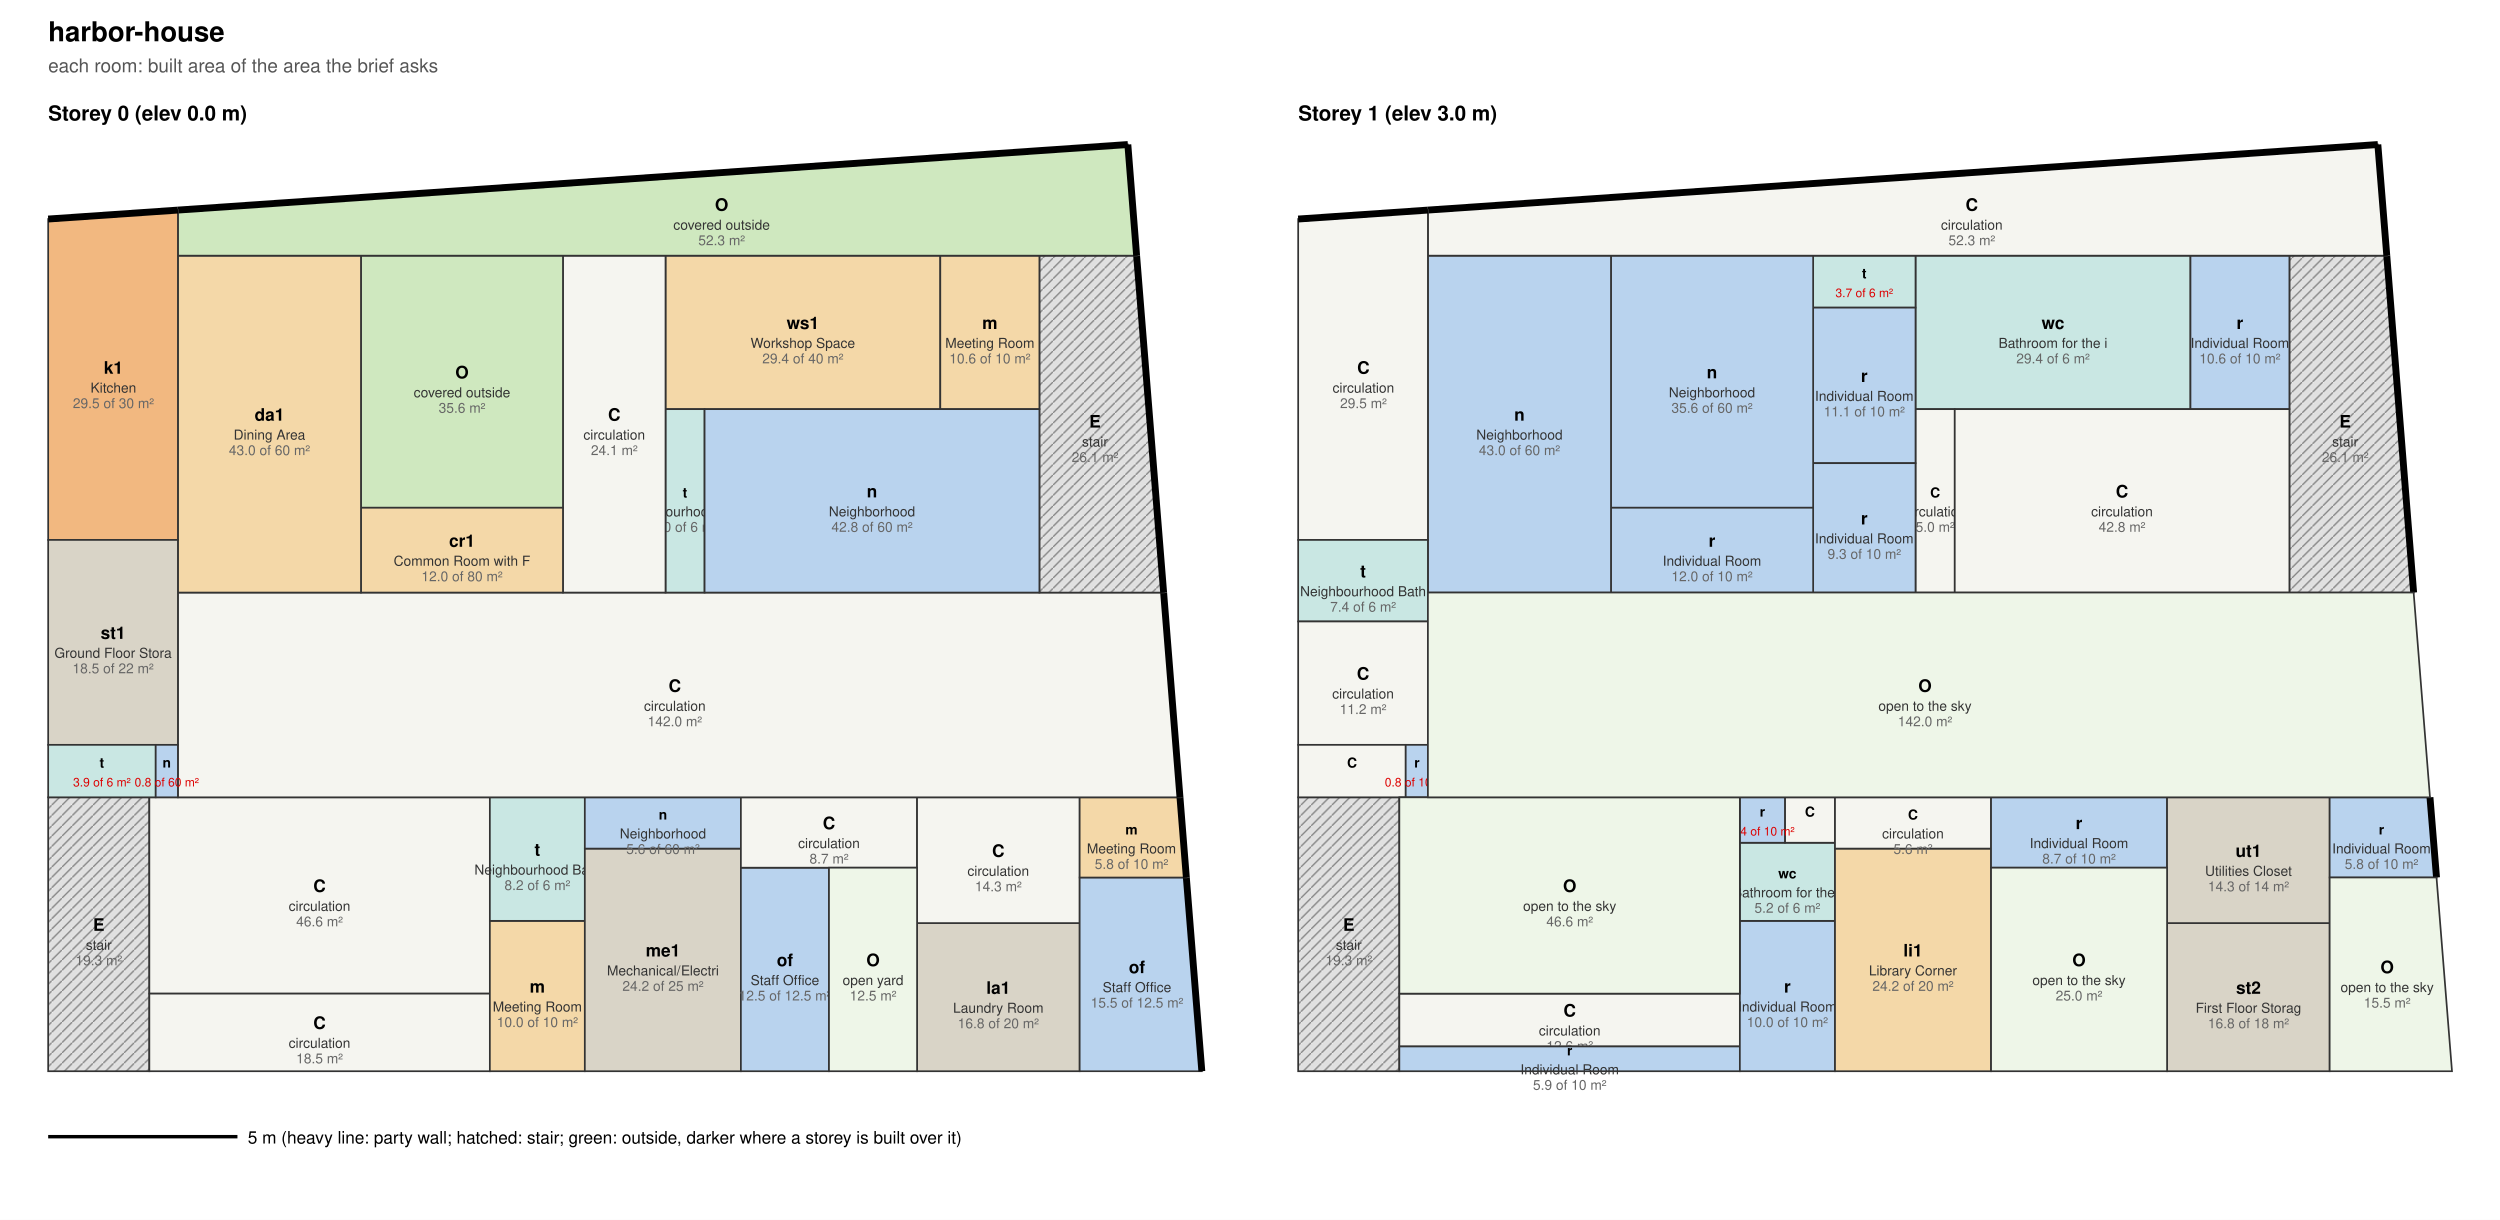
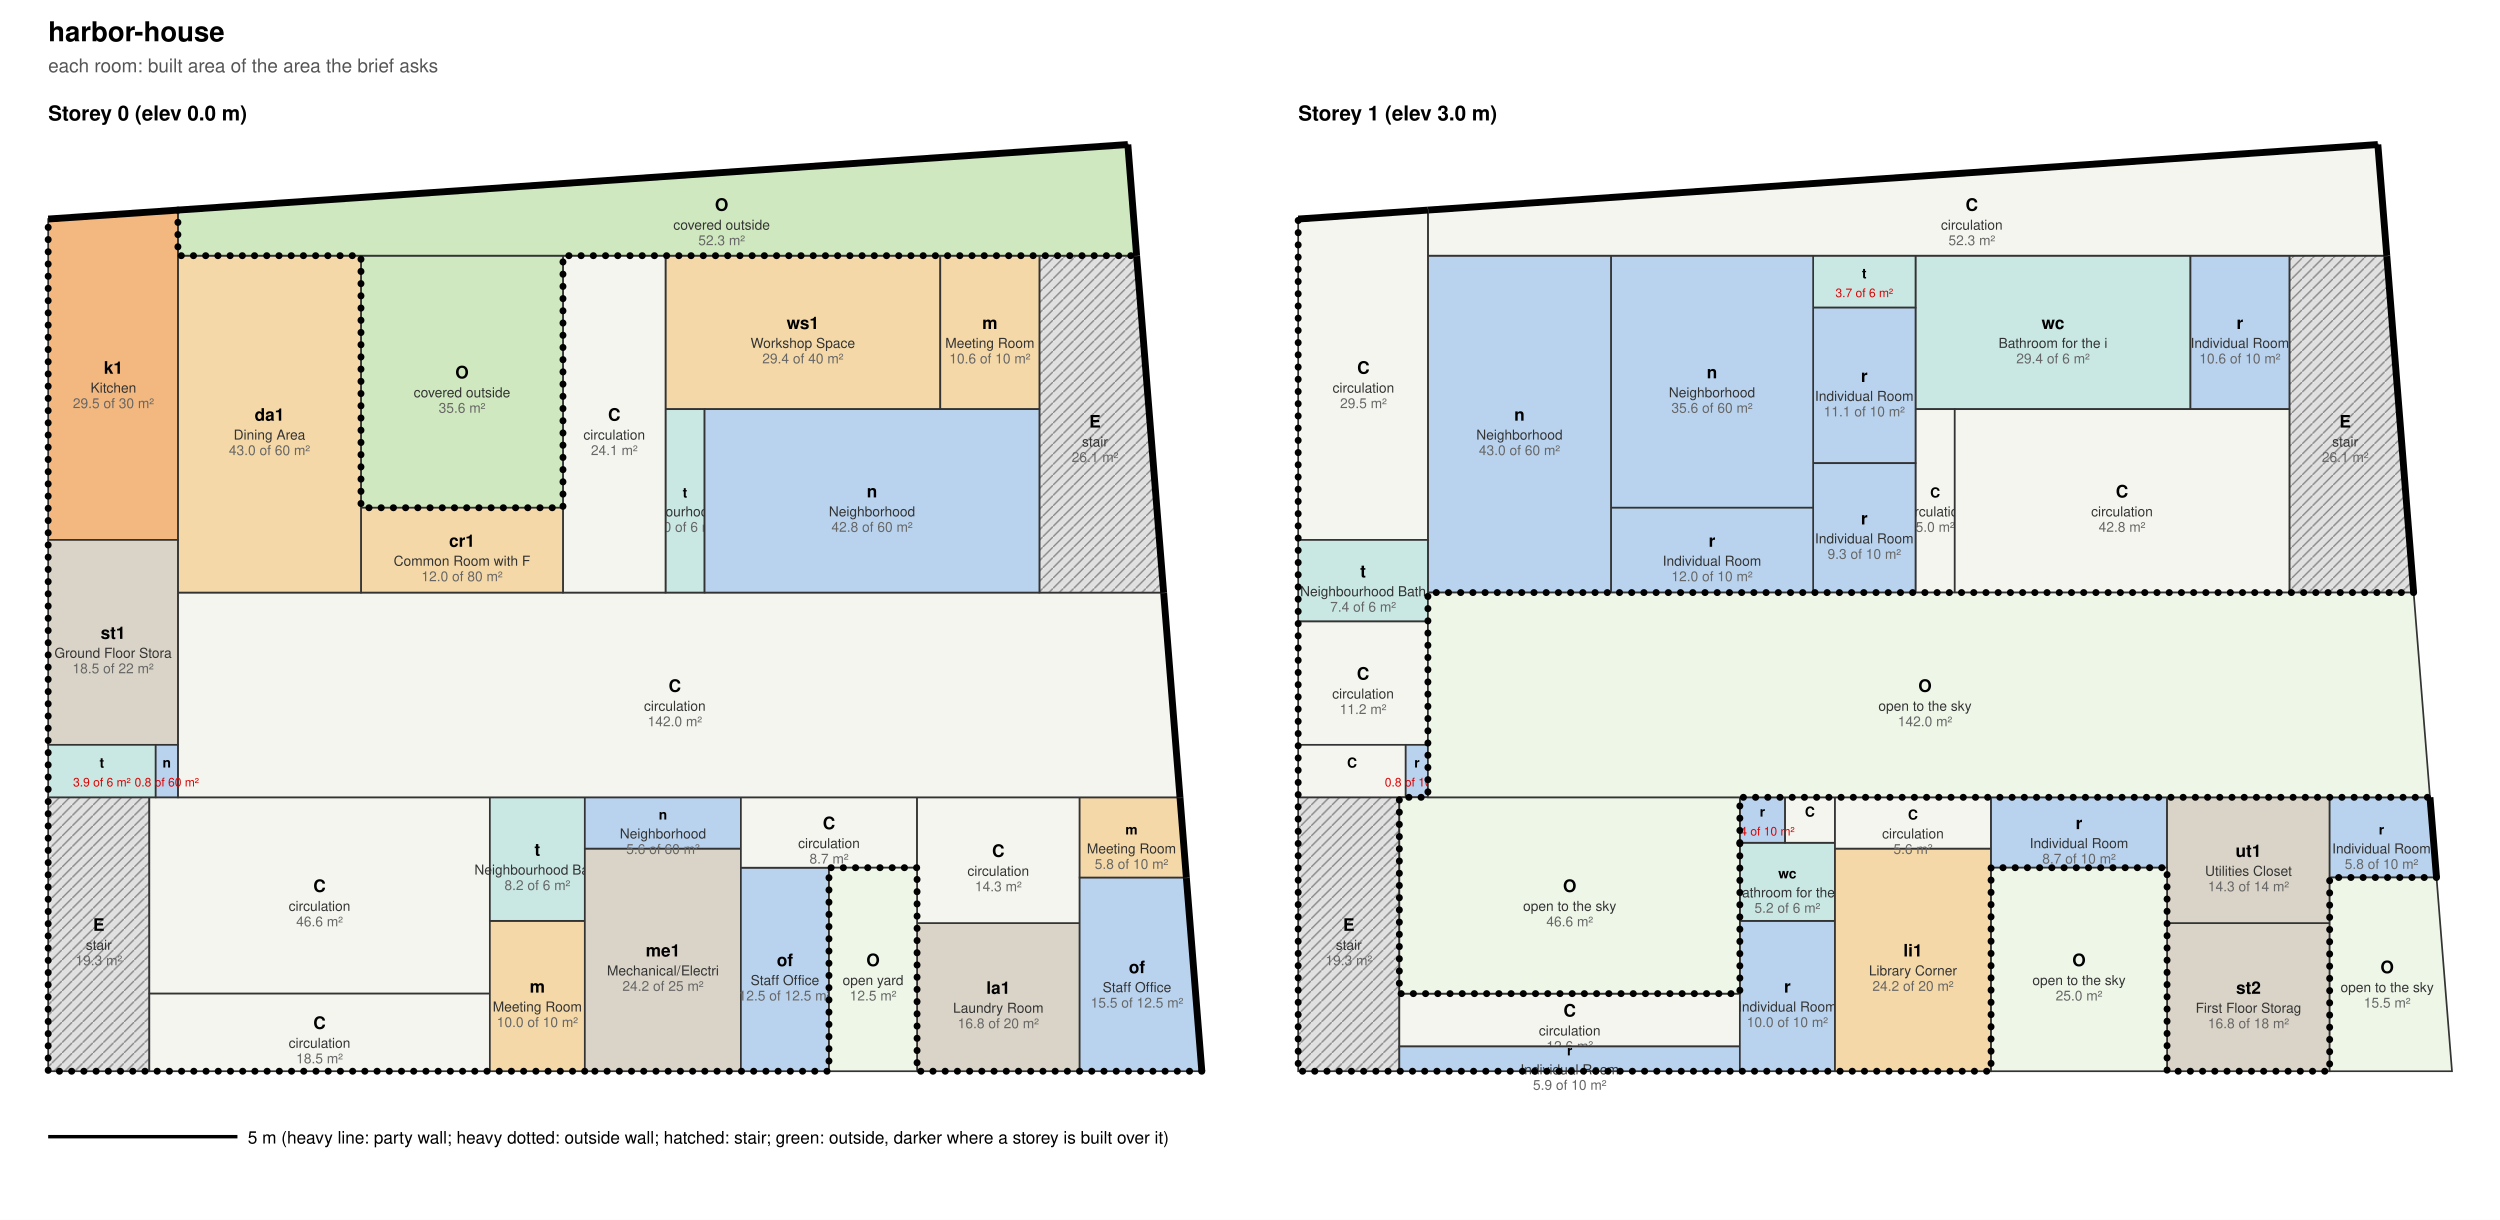
<svg xmlns="http://www.w3.org/2000/svg" width="1453" height="709" viewBox="0 0 1453 709" font-family="Helvetica, Arial, sans-serif">
  <defs>
    <pattern id="stair" width="6" height="6" patternUnits="userSpaceOnUse">
      <rect width="6" height="6" fill="#e0e0e0" />
      <path d="M0 6L6 0" stroke="#888" stroke-width="0.8" />
    </pattern>
  </defs>
  <rect width="100%" height="100%" fill="white" />
  <text x="28.0" y="24" font-size="16" font-weight="bold">harbor-house</text>
  <text x="28.0" y="42" font-size="11" fill="#555">each room: built area of the area the brief asks</text>
  <text x="28.0" y="70.0" font-size="12" font-weight="bold">Storey 0 (elev 0.0 m)</text>
  <polygon points="28.0,622.6 86.8,622.6 86.8,463.4 28.0,463.4" fill="url(#stair)" stroke="#333" stroke-width="1" />
  <text x="57.4" y="541.0" font-size="10" text-anchor="middle" font-weight="bold">E</text>
  <text x="57.4" y="552.0" font-size="8" text-anchor="middle" fill="#333">stair</text>
  <text x="57.4" y="561.0" font-size="8" text-anchor="middle" fill="#666">19.3 m²</text>
  <polygon points="86.8,463.4 86.8,577.5 284.7,577.5 284.7,463.4" fill="#f5f5f0" stroke="#333" stroke-width="1" />
  <text x="185.7" y="518.4" font-size="10" text-anchor="middle" font-weight="bold">C</text>
  <text x="185.7" y="529.4" font-size="8" text-anchor="middle" fill="#333">circulation</text>
  <text x="185.7" y="538.4" font-size="8" text-anchor="middle" fill="#666">46.6 m²</text>
  <polygon points="86.8,577.5 86.8,622.6 284.7,622.6 284.7,577.5" fill="#f5f5f0" stroke="#333" stroke-width="1" />
  <text x="185.7" y="598.0" font-size="10" text-anchor="middle" font-weight="bold">C</text>
  <text x="185.7" y="609.0" font-size="8" text-anchor="middle" fill="#333">circulation</text>
  <text x="185.7" y="618.0" font-size="8" text-anchor="middle" fill="#666">18.5 m²</text>
  <polygon points="284.7,535.2 284.7,622.6 339.9,622.6 339.9,535.2" fill="#f4d8a8" stroke="#333" stroke-width="1" />
  <text x="312.3" y="576.9" font-size="10" text-anchor="middle" font-weight="bold">m</text>
  <text x="312.3" y="587.9" font-size="8" text-anchor="middle" fill="#333">Meeting Room</text>
  <text x="312.3" y="596.9" font-size="8" text-anchor="middle" fill="#666">10.0 of 10 m²</text>
  <polygon points="339.9,535.2 339.9,463.4 284.7,463.4 284.7,535.2" fill="#c9e7e3" stroke="#333" stroke-width="1" />
  <text x="312.3" y="497.3" font-size="10" text-anchor="middle" font-weight="bold">t</text>
  <text x="312.3" y="508.3" font-size="8" text-anchor="middle" fill="#333">Neighbourhood Bath</text>
  <text x="312.3" y="517.3" font-size="8" text-anchor="middle" fill="#666">8.2 of 6 m²</text>
  <polygon points="339.9,622.6 430.6,622.6 430.6,493.2 339.9,493.2" fill="#d9d4c7" stroke="#333" stroke-width="1" />
  <text x="385.3" y="555.9" font-size="10" text-anchor="middle" font-weight="bold">me1</text>
  <text x="385.3" y="566.9" font-size="8" text-anchor="middle" fill="#333">Mechanical/Electri</text>
  <text x="385.3" y="575.9" font-size="8" text-anchor="middle" fill="#666">24.2 of 25 m²</text>
  <polygon points="339.9,493.2 430.6,493.2 430.6,463.4 339.9,463.4" fill="#b9d3ee" stroke="#333" stroke-width="1" />
  <text x="385.3" y="476.3" font-size="8" text-anchor="middle" font-weight="bold">n</text>
  <text x="385.3" y="487.3" font-size="8" text-anchor="middle" fill="#333">Neighborhood</text>
  <text x="385.3" y="496.3" font-size="8" text-anchor="middle" fill="#666">5.6 of 60 m²</text>
  <polygon points="430.6,622.6 481.8,622.6 481.8,504.3 430.6,504.3" fill="#b9d3ee" stroke="#333" stroke-width="1" />
  <text x="456.2" y="561.5" font-size="10" text-anchor="middle" font-weight="bold">of</text>
  <text x="456.2" y="572.5" font-size="8" text-anchor="middle" fill="#333">Staff Office</text>
  <text x="456.2" y="581.5" font-size="8" text-anchor="middle" fill="#666">12.5 of 12.5 m²</text>
  <polygon points="533.0,504.3 533.0,463.4 430.6,463.4 430.6,504.3" fill="#f5f5f0" stroke="#333" stroke-width="1" />
  <text x="481.8" y="481.9" font-size="10" text-anchor="middle" font-weight="bold">C</text>
  <text x="481.8" y="492.9" font-size="8" text-anchor="middle" fill="#333">circulation</text>
  <text x="481.8" y="501.9" font-size="8" text-anchor="middle" fill="#666">8.7 m²</text>
  <polygon points="627.5,622.6 627.5,536.5 533.0,536.5 533.0,622.6" fill="#d9d4c7" stroke="#333" stroke-width="1" />
  <text x="580.2" y="577.6" font-size="10" text-anchor="middle" font-weight="bold">la1</text>
  <text x="580.2" y="588.6" font-size="8" text-anchor="middle" fill="#333">Laundry Room</text>
  <text x="580.2" y="597.6" font-size="8" text-anchor="middle" fill="#666">16.8 of 20 m²</text>
  <polygon points="627.5,536.5 627.5,463.4 533.0,463.4 533.0,536.5" fill="#f5f5f0" stroke="#333" stroke-width="1" />
  <text x="580.2" y="498.0" font-size="10" text-anchor="middle" font-weight="bold">C</text>
  <text x="580.2" y="509.0" font-size="8" text-anchor="middle" fill="#333">circulation</text>
  <text x="580.2" y="518.0" font-size="8" text-anchor="middle" fill="#666">14.3 m²</text>
  <polygon points="698.5,622.6 689.5,510.0 627.5,510.0 627.5,622.6" fill="#b9d3ee" stroke="#333" stroke-width="1" />
  <line x1="698.5" y1="622.6" x2="689.5" y2="510.0" stroke="#000" stroke-width="4" />
  <text x="660.8" y="565.6" font-size="10" text-anchor="middle" font-weight="bold">of</text>
  <text x="660.8" y="576.6" font-size="8" text-anchor="middle" fill="#333">Staff Office</text>
  <text x="660.8" y="585.6" font-size="8" text-anchor="middle" fill="#666">15.5 of 12.5 m²</text>
  <polygon points="627.5,510.0 689.5,510.0 685.8,463.4 627.5,463.4" fill="#f4d8a8" stroke="#333" stroke-width="1" />
  <line x1="689.5" y1="510.0" x2="685.8" y2="463.4" stroke="#000" stroke-width="4" />
  <text x="657.6" y="485.0" font-size="8" text-anchor="middle" font-weight="bold">m</text>
  <text x="657.6" y="496.0" font-size="8" text-anchor="middle" fill="#333">Meeting Room</text>
  <text x="657.6" y="505.0" font-size="8" text-anchor="middle" fill="#666">5.8 of 10 m²</text>
  <polygon points="685.8,463.4 676.3,344.4 103.4,344.4 103.4,463.4" fill="#f5f5f0" stroke="#333" stroke-width="1" />
  <line x1="685.8" y1="463.4" x2="676.3" y2="344.4" stroke="#000" stroke-width="4" />
  <text x="392.2" y="402.1" font-size="10" text-anchor="middle" font-weight="bold">C</text>
  <text x="392.2" y="413.1" font-size="8" text-anchor="middle" fill="#333">circulation</text>
  <text x="392.2" y="422.1" font-size="8" text-anchor="middle" fill="#666">142.0 m²</text>
  <polygon points="660.6,148.6 604.1,148.6 604.1,344.4 676.3,344.4" fill="url(#stair)" stroke="#333" stroke-width="1" />
  <line x1="676.3" y1="344.4" x2="660.6" y2="148.6" stroke="#000" stroke-width="4" />
  <text x="636.4" y="248.5" font-size="10" text-anchor="middle" font-weight="bold">E</text>
  <text x="636.4" y="259.5" font-size="8" text-anchor="middle" fill="#333">stair</text>
  <text x="636.4" y="268.5" font-size="8" text-anchor="middle" fill="#666">26.1 m²</text>
  <polygon points="386.8,237.8 546.5,237.8 546.5,148.6 386.8,148.6" fill="#f4d8a8" stroke="#333" stroke-width="1" />
  <text x="466.6" y="191.2" font-size="10" text-anchor="middle" font-weight="bold">ws1</text>
  <text x="466.6" y="202.2" font-size="8" text-anchor="middle" fill="#333">Workshop Space</text>
  <text x="466.6" y="211.2" font-size="8" text-anchor="middle" fill="#666">29.4 of 40 m²</text>
  <polygon points="546.5,237.8 604.1,237.8 604.1,148.6 546.5,148.6" fill="#f4d8a8" stroke="#333" stroke-width="1" />
  <text x="575.3" y="191.2" font-size="10" text-anchor="middle" font-weight="bold">m</text>
  <text x="575.3" y="202.2" font-size="8" text-anchor="middle" fill="#333">Meeting Room</text>
  <text x="575.3" y="211.2" font-size="8" text-anchor="middle" fill="#666">10.6 of 10 m²</text>
  <polygon points="386.8,344.4 409.5,344.4 409.5,237.8 386.8,237.8" fill="#c9e7e3" stroke="#333" stroke-width="1" />
  <text x="398.1" y="289.1" font-size="8" text-anchor="middle" font-weight="bold">t</text>
  <text x="398.1" y="300.1" font-size="8" text-anchor="middle" fill="#333">Neighbourhood Bath</text>
  <text x="398.1" y="309.1" font-size="8" text-anchor="middle" fill="#666">5.0 of 6 m²</text>
  <polygon points="409.5,344.4 604.1,344.4 604.1,237.8 409.5,237.8" fill="#b9d3ee" stroke="#333" stroke-width="1" />
  <text x="506.8" y="289.1" font-size="10" text-anchor="middle" font-weight="bold">n</text>
  <text x="506.8" y="300.1" font-size="8" text-anchor="middle" fill="#333">Neighborhood</text>
  <text x="506.8" y="309.1" font-size="8" text-anchor="middle" fill="#666">42.8 of 60 m²</text>
  <polygon points="327.2,148.6 327.2,344.4 386.8,344.4 386.8,148.6" fill="#f5f5f0" stroke="#333" stroke-width="1" />
  <text x="357.0" y="244.5" font-size="10" text-anchor="middle" font-weight="bold">C</text>
  <text x="357.0" y="255.5" font-size="8" text-anchor="middle" fill="#333">circulation</text>
  <text x="357.0" y="264.5" font-size="8" text-anchor="middle" fill="#666">24.1 m²</text>
  <polygon points="209.8,148.6 209.8,295.1 327.2,295.1 327.2,148.6" fill="#cfe8bf" stroke="#333" stroke-width="1" />
  <text x="268.5" y="219.9" font-size="10" text-anchor="middle" font-weight="bold">O</text>
  <text x="268.5" y="230.9" font-size="8" text-anchor="middle" fill="#333">covered outside</text>
  <text x="268.5" y="239.9" font-size="8" text-anchor="middle" fill="#666">35.6 m²</text>
  <polygon points="209.8,295.1 209.8,344.4 327.2,344.4 327.2,295.1" fill="#f4d8a8" stroke="#333" stroke-width="1" />
  <text x="268.5" y="317.8" font-size="10" text-anchor="middle" font-weight="bold">cr1</text>
  <text x="268.5" y="328.8" font-size="8" text-anchor="middle" fill="#333">Common Room with F</text>
  <text x="268.5" y="337.8" font-size="8" text-anchor="middle" fill="#666">12.0 of 80 m²</text>
  <polygon points="209.8,148.6 103.4,148.6 103.4,344.4 209.8,344.4" fill="#f4d8a8" stroke="#333" stroke-width="1" />
  <text x="156.6" y="244.5" font-size="10" text-anchor="middle" font-weight="bold">da1</text>
  <text x="156.6" y="255.5" font-size="8" text-anchor="middle" fill="#333">Dining Area</text>
  <text x="156.6" y="264.5" font-size="8" text-anchor="middle" fill="#666">43.0 of 60 m²</text>
  <polygon points="660.6,148.6 655.5,84.0 103.4,122.1 103.4,148.6" fill="#cfe8bf" stroke="#333" stroke-width="1" />
  <line x1="660.6" y1="148.6" x2="655.5" y2="84.0" stroke="#000" stroke-width="4" />
  <line x1="655.5" y1="84.0" x2="103.4" y2="122.1" stroke="#000" stroke-width="4" />
  <text x="419.4" y="122.5" font-size="10" text-anchor="middle" font-weight="bold">O</text>
  <text x="419.4" y="133.5" font-size="8" text-anchor="middle" fill="#333">covered outside</text>
  <text x="419.4" y="142.5" font-size="8" text-anchor="middle" fill="#666">52.3 m²</text>
  <polygon points="28.0,127.3 28.0,313.8 103.4,313.8 103.4,122.1" fill="#f2b880" stroke="#333" stroke-width="1" />
  <line x1="103.4" y1="122.1" x2="28.0" y2="127.3" stroke="#000" stroke-width="4" />
  <text x="65.9" y="217.2" font-size="10" text-anchor="middle" font-weight="bold">k1</text>
  <text x="65.9" y="228.2" font-size="8" text-anchor="middle" fill="#333">Kitchen</text>
  <text x="65.9" y="237.2" font-size="8" text-anchor="middle" fill="#666">29.5 of 30 m²</text>
  <polygon points="28.0,313.8 28.0,432.9 103.4,432.9 103.4,313.8" fill="#d9d4c7" stroke="#333" stroke-width="1" />
  <text x="65.7" y="371.3" font-size="10" text-anchor="middle" font-weight="bold">st1</text>
  <text x="65.7" y="382.3" font-size="8" text-anchor="middle" fill="#333">Ground Floor Stora</text>
  <text x="65.7" y="391.3" font-size="8" text-anchor="middle" fill="#666">18.5 of 22 m²</text>
  <polygon points="28.0,432.9 28.0,463.4 90.5,463.4 90.5,432.9" fill="#c9e7e3" stroke="#333" stroke-width="1" />
  <text x="59.2" y="446.1" font-size="8" text-anchor="middle" font-weight="bold">t</text>
  <text x="59.2" y="457.1" font-size="7" text-anchor="middle" fill="#d00">3.9 of 6 m²</text>
  <polygon points="90.5,463.4 103.4,463.4 103.4,432.9 90.5,432.9" fill="#b9d3ee" stroke="#333" stroke-width="1" />
  <text x="96.9" y="446.1" font-size="8" text-anchor="middle" font-weight="bold">n</text>
  <text x="96.9" y="457.1" font-size="7" text-anchor="middle" fill="#d00">0.8 of 60 m²</text>
  <polygon points="481.8,622.6 533.0,622.6 533.0,504.3 481.8,504.3" fill="#eef6e8" stroke="#333" stroke-width="1" />
  <text x="507.4" y="561.5" font-size="10" text-anchor="middle" font-weight="bold">O</text>
  <text x="507.4" y="572.5" font-size="8" text-anchor="middle" fill="#333">open yard</text>
  <text x="507.4" y="581.5" font-size="8" text-anchor="middle" fill="#666">12.5 m²</text>
+   <polyline points="339.9,622.6 284.7,622.6 86.8,622.6 28.0,622.6 28.0,463.4 28.0,432.9 28.0,313.8 28.0,127.3" fill="none" stroke="#000" stroke-width="4" stroke-dasharray="0.1 7" stroke-linecap="round" />
+   <polyline points="103.4,122.1 103.4,148.6 209.8,148.6 209.8,295.1 327.2,295.1 327.2,148.6 386.8,148.6 546.5,148.6 604.1,148.6 660.6,148.6" fill="none" stroke="#000" stroke-width="4" stroke-dasharray="0.1 7" stroke-linecap="round" />
+   <polyline points="698.5,622.6 627.5,622.6 533.0,622.6 533.0,536.5 533.0,504.3 481.8,504.3 481.8,622.6 430.6,622.6 339.9,622.6" fill="none" stroke="#000" stroke-width="4" stroke-dasharray="0.1 7" stroke-linecap="round" />
  <text x="754.542" y="70.0" font-size="12" font-weight="bold">Storey 1 (elev 3.0 m)</text>
  <polygon points="754.5,622.6 813.3,622.6 813.3,463.4 754.5,463.4" fill="url(#stair)" stroke="#333" stroke-width="1" />
  <text x="783.9" y="541.0" font-size="10" text-anchor="middle" font-weight="bold">E</text>
  <text x="783.9" y="552.0" font-size="8" text-anchor="middle" fill="#333">stair</text>
  <text x="783.9" y="561.0" font-size="8" text-anchor="middle" fill="#666">19.3 m²</text>
  <polygon points="813.3,577.5 813.3,608.2 1011.2,608.2 1011.2,577.5" fill="#f5f5f0" stroke="#333" stroke-width="1" />
  <text x="912.3" y="590.8" font-size="10" text-anchor="middle" font-weight="bold">C</text>
  <text x="912.3" y="601.8" font-size="8" text-anchor="middle" fill="#333">circulation</text>
  <text x="912.3" y="610.8" font-size="8" text-anchor="middle" fill="#666">12.6 m²</text>
  <polygon points="813.3,608.2 813.3,622.6 1011.2,622.6 1011.2,608.2" fill="#b9d3ee" stroke="#333" stroke-width="1" />
  <text x="912.3" y="613.4" font-size="8" text-anchor="middle" font-weight="bold">r</text>
  <text x="912.3" y="624.4" font-size="8" text-anchor="middle" fill="#333">Individual Room</text>
  <text x="912.3" y="633.4" font-size="8" text-anchor="middle" fill="#666">5.9 of 10 m²</text>
  <polygon points="1011.2,535.2 1011.2,622.6 1066.5,622.6 1066.5,535.2" fill="#b9d3ee" stroke="#333" stroke-width="1" />
  <text x="1038.8" y="576.9" font-size="10" text-anchor="middle" font-weight="bold">r</text>
  <text x="1038.8" y="587.9" font-size="8" text-anchor="middle" fill="#333">Individual Room</text>
  <text x="1038.8" y="596.9" font-size="8" text-anchor="middle" fill="#666">10.0 of 10 m²</text>
  <polygon points="1066.5,535.2 1066.5,489.8 1011.2,489.8 1011.2,535.2" fill="#c9e7e3" stroke="#333" stroke-width="1" />
  <text x="1038.8" y="510.5" font-size="8" text-anchor="middle" font-weight="bold">wc</text>
  <text x="1038.8" y="521.5" font-size="8" text-anchor="middle" fill="#333">Bathroom for the i</text>
  <text x="1038.8" y="530.5" font-size="8" text-anchor="middle" fill="#666">5.2 of 6 m²</text>
  <polygon points="1066.5,463.4 1037.4,463.4 1037.4,489.8 1066.5,489.8" fill="#f5f5f0" stroke="#333" stroke-width="1" />
  <text x="1051.9" y="474.6" font-size="8" text-anchor="middle" font-weight="bold">C</text>
  <polygon points="1037.4,463.4 1011.2,463.4 1011.2,489.8 1037.4,489.8" fill="#b9d3ee" stroke="#333" stroke-width="1" />
  <text x="1024.3" y="474.6" font-size="8" text-anchor="middle" font-weight="bold">r</text>
  <text x="1024.3" y="485.6" font-size="7" text-anchor="middle" fill="#d00">1.4 of 10 m²</text>
  <polygon points="1066.5,622.6 1157.2,622.6 1157.2,493.2 1066.5,493.2" fill="#f4d8a8" stroke="#333" stroke-width="1" />
  <text x="1111.8" y="555.9" font-size="10" text-anchor="middle" font-weight="bold">li1</text>
  <text x="1111.8" y="566.9" font-size="8" text-anchor="middle" fill="#333">Library Corner</text>
  <text x="1111.8" y="575.9" font-size="8" text-anchor="middle" fill="#666">24.2 of 20 m²</text>
  <polygon points="1066.5,493.2 1157.2,493.2 1157.2,463.4 1066.5,463.4" fill="#f5f5f0" stroke="#333" stroke-width="1" />
  <text x="1111.8" y="476.3" font-size="8" text-anchor="middle" font-weight="bold">C</text>
  <text x="1111.8" y="487.3" font-size="8" text-anchor="middle" fill="#333">circulation</text>
  <text x="1111.8" y="496.3" font-size="8" text-anchor="middle" fill="#666">5.6 m²</text>
  <polygon points="1259.5,504.3 1259.5,463.4 1157.2,463.4 1157.2,504.3" fill="#b9d3ee" stroke="#333" stroke-width="1" />
  <text x="1208.3" y="481.9" font-size="10" text-anchor="middle" font-weight="bold">r</text>
  <text x="1208.3" y="492.9" font-size="8" text-anchor="middle" fill="#333">Individual Room</text>
  <text x="1208.3" y="501.9" font-size="8" text-anchor="middle" fill="#666">8.7 of 10 m²</text>
  <polygon points="1354.0,622.6 1354.0,536.5 1259.5,536.5 1259.5,622.6" fill="#d9d4c7" stroke="#333" stroke-width="1" />
  <text x="1306.8" y="577.6" font-size="10" text-anchor="middle" font-weight="bold">st2</text>
  <text x="1306.8" y="588.6" font-size="8" text-anchor="middle" fill="#333">First Floor Storag</text>
  <text x="1306.8" y="597.6" font-size="8" text-anchor="middle" fill="#666">16.8 of 18 m²</text>
  <polygon points="1354.0,536.5 1354.0,463.4 1259.5,463.4 1259.5,536.5" fill="#d9d4c7" stroke="#333" stroke-width="1" />
  <text x="1306.8" y="498.0" font-size="10" text-anchor="middle" font-weight="bold">ut1</text>
  <text x="1306.8" y="509.0" font-size="8" text-anchor="middle" fill="#333">Utilities Closet</text>
  <text x="1306.8" y="518.0" font-size="8" text-anchor="middle" fill="#666">14.3 of 14 m²</text>
  <polygon points="1354.0,510.0 1416.1,510.0 1412.3,463.4 1354.0,463.4" fill="#b9d3ee" stroke="#333" stroke-width="1" />
  <line x1="1416.1" y1="510.0" x2="1412.3" y2="463.4" stroke="#000" stroke-width="4" />
  <text x="1384.1" y="485.0" font-size="8" text-anchor="middle" font-weight="bold">r</text>
  <text x="1384.1" y="496.0" font-size="8" text-anchor="middle" fill="#333">Individual Room</text>
  <text x="1384.1" y="505.0" font-size="8" text-anchor="middle" fill="#666">5.8 of 10 m²</text>
  <polygon points="1387.2,148.6 1330.6,148.6 1330.6,344.4 1402.8,344.4" fill="url(#stair)" stroke="#333" stroke-width="1" />
  <line x1="1402.8" y1="344.4" x2="1387.2" y2="148.6" stroke="#000" stroke-width="4" />
  <text x="1363.0" y="248.5" font-size="10" text-anchor="middle" font-weight="bold">E</text>
  <text x="1363.0" y="259.5" font-size="8" text-anchor="middle" fill="#333">stair</text>
  <text x="1363.0" y="268.5" font-size="8" text-anchor="middle" fill="#666">26.1 m²</text>
  <polygon points="1113.3,237.8 1273.1,237.8 1273.1,148.6 1113.3,148.6" fill="#c9e7e3" stroke="#333" stroke-width="1" />
  <text x="1193.2" y="191.2" font-size="10" text-anchor="middle" font-weight="bold">wc</text>
  <text x="1193.2" y="202.2" font-size="8" text-anchor="middle" fill="#333">Bathroom for the i</text>
  <text x="1193.2" y="211.2" font-size="8" text-anchor="middle" fill="#666">29.4 of 6 m²</text>
  <polygon points="1273.1,237.8 1330.6,237.8 1330.6,148.6 1273.1,148.6" fill="#b9d3ee" stroke="#333" stroke-width="1" />
  <text x="1301.8" y="191.2" font-size="10" text-anchor="middle" font-weight="bold">r</text>
  <text x="1301.8" y="202.2" font-size="8" text-anchor="middle" fill="#333">Individual Room</text>
  <text x="1301.8" y="211.2" font-size="8" text-anchor="middle" fill="#666">10.6 of 10 m²</text>
  <polygon points="1113.3,344.4 1136.1,344.4 1136.1,237.8 1113.3,237.8" fill="#f5f5f0" stroke="#333" stroke-width="1" />
  <text x="1124.7" y="289.1" font-size="8" text-anchor="middle" font-weight="bold">C</text>
  <text x="1124.7" y="300.1" font-size="8" text-anchor="middle" fill="#333">circulation</text>
  <text x="1124.7" y="309.1" font-size="8" text-anchor="middle" fill="#666">5.0 m²</text>
  <polygon points="1136.1,344.4 1330.6,344.4 1330.6,237.8 1136.1,237.8" fill="#f5f5f0" stroke="#333" stroke-width="1" />
  <text x="1233.3" y="289.1" font-size="10" text-anchor="middle" font-weight="bold">C</text>
  <text x="1233.3" y="300.1" font-size="8" text-anchor="middle" fill="#333">circulation</text>
  <text x="1233.3" y="309.1" font-size="8" text-anchor="middle" fill="#666">42.8 m²</text>
  <polygon points="1053.8,148.6 1053.8,178.8 1113.3,178.8 1113.3,148.6" fill="#c9e7e3" stroke="#333" stroke-width="1" />
  <text x="1083.5" y="161.7" font-size="8" text-anchor="middle" font-weight="bold">t</text>
  <text x="1083.5" y="172.7" font-size="7" text-anchor="middle" fill="#d00">3.7 of 6 m²</text>
  <polygon points="1053.8,178.8 1053.8,269.2 1113.3,269.2 1113.3,178.8" fill="#b9d3ee" stroke="#333" stroke-width="1" />
  <text x="1083.5" y="222.0" font-size="10" text-anchor="middle" font-weight="bold">r</text>
  <text x="1083.5" y="233.0" font-size="8" text-anchor="middle" fill="#333">Individual Room</text>
  <text x="1083.5" y="242.0" font-size="8" text-anchor="middle" fill="#666">11.1 of 10 m²</text>
  <polygon points="1053.8,269.2 1053.8,344.4 1113.3,344.4 1113.3,269.2" fill="#b9d3ee" stroke="#333" stroke-width="1" />
  <text x="1083.5" y="304.8" font-size="10" text-anchor="middle" font-weight="bold">r</text>
  <text x="1083.5" y="315.8" font-size="8" text-anchor="middle" fill="#333">Individual Room</text>
  <text x="1083.5" y="324.8" font-size="8" text-anchor="middle" fill="#666">9.3 of 10 m²</text>
  <polygon points="936.3,148.6 936.3,295.1 1053.8,295.1 1053.8,148.6" fill="#b9d3ee" stroke="#333" stroke-width="1" />
  <text x="995.0" y="219.9" font-size="10" text-anchor="middle" font-weight="bold">n</text>
  <text x="995.0" y="230.9" font-size="8" text-anchor="middle" fill="#333">Neighborhood</text>
  <text x="995.0" y="239.9" font-size="8" text-anchor="middle" fill="#666">35.6 of 60 m²</text>
  <polygon points="936.3,295.1 936.3,344.4 1053.8,344.4 1053.8,295.1" fill="#b9d3ee" stroke="#333" stroke-width="1" />
  <text x="995.0" y="317.8" font-size="10" text-anchor="middle" font-weight="bold">r</text>
  <text x="995.0" y="328.8" font-size="8" text-anchor="middle" fill="#333">Individual Room</text>
  <text x="995.0" y="337.8" font-size="8" text-anchor="middle" fill="#666">12.0 of 10 m²</text>
  <polygon points="936.3,148.6 829.9,148.6 829.9,344.4 936.3,344.4" fill="#b9d3ee" stroke="#333" stroke-width="1" />
  <text x="883.1" y="244.5" font-size="10" text-anchor="middle" font-weight="bold">n</text>
  <text x="883.1" y="255.5" font-size="8" text-anchor="middle" fill="#333">Neighborhood</text>
  <text x="883.1" y="264.5" font-size="8" text-anchor="middle" fill="#666">43.0 of 60 m²</text>
  <polygon points="1387.2,148.6 1382.0,84.0 829.9,122.1 829.9,148.6" fill="#f5f5f0" stroke="#333" stroke-width="1" />
  <line x1="1387.2" y1="148.6" x2="1382.0" y2="84.0" stroke="#000" stroke-width="4" />
  <line x1="1382.0" y1="84.0" x2="829.9" y2="122.1" stroke="#000" stroke-width="4" />
  <text x="1146.0" y="122.5" font-size="10" text-anchor="middle" font-weight="bold">C</text>
  <text x="1146.0" y="133.5" font-size="8" text-anchor="middle" fill="#333">circulation</text>
  <text x="1146.0" y="142.5" font-size="8" text-anchor="middle" fill="#666">52.3 m²</text>
  <polygon points="754.5,127.3 754.5,313.8 829.9,313.8 829.9,122.1" fill="#f5f5f0" stroke="#333" stroke-width="1" />
  <line x1="829.9" y1="122.1" x2="754.5" y2="127.3" stroke="#000" stroke-width="4" />
  <text x="792.4" y="217.2" font-size="10" text-anchor="middle" font-weight="bold">C</text>
  <text x="792.4" y="228.2" font-size="8" text-anchor="middle" fill="#333">circulation</text>
  <text x="792.4" y="237.2" font-size="8" text-anchor="middle" fill="#666">29.5 m²</text>
  <polygon points="829.9,313.8 754.5,313.8 754.5,361.2 829.9,361.2" fill="#c9e7e3" stroke="#333" stroke-width="1" />
  <text x="792.2" y="335.5" font-size="10" text-anchor="middle" font-weight="bold">t</text>
  <text x="792.2" y="346.5" font-size="8" text-anchor="middle" fill="#333">Neighbourhood Bath</text>
  <text x="792.2" y="355.5" font-size="8" text-anchor="middle" fill="#666">7.4 of 6 m²</text>
  <polygon points="754.5,361.2 754.5,432.9 829.9,432.9 829.9,361.2" fill="#f5f5f0" stroke="#333" stroke-width="1" />
  <text x="792.2" y="395.0" font-size="10" text-anchor="middle" font-weight="bold">C</text>
  <text x="792.2" y="406.0" font-size="8" text-anchor="middle" fill="#333">circulation</text>
  <text x="792.2" y="415.0" font-size="8" text-anchor="middle" fill="#666">11.2 m²</text>
  <polygon points="754.5,432.9 754.5,463.4 817.0,463.4 817.0,432.9" fill="#f5f5f0" stroke="#333" stroke-width="1" />
  <text x="785.8" y="446.1" font-size="8" text-anchor="middle" font-weight="bold">C</text>
  <polygon points="817.0,463.4 829.9,463.4 829.9,432.9 817.0,432.9" fill="#b9d3ee" stroke="#333" stroke-width="1" />
  <text x="823.5" y="446.1" font-size="8" text-anchor="middle" font-weight="bold">r</text>
  <text x="823.5" y="457.1" font-size="7" text-anchor="middle" fill="#d00">0.8 of 10 m²</text>
  <polygon points="813.3,463.4 813.3,577.5 1011.2,577.5 1011.2,463.4" fill="#eef6e8" stroke="#333" stroke-width="1" />
  <text x="912.3" y="518.4" font-size="10" text-anchor="middle" font-weight="bold">O</text>
  <text x="912.3" y="529.4" font-size="8" text-anchor="middle" fill="#333">open to the sky</text>
  <text x="912.3" y="538.4" font-size="8" text-anchor="middle" fill="#666">46.6 m²</text>
  <polygon points="1157.2,622.6 1259.5,622.6 1259.5,504.3 1157.2,504.3" fill="#eef6e8" stroke="#333" stroke-width="1" />
  <text x="1208.3" y="561.5" font-size="10" text-anchor="middle" font-weight="bold">O</text>
  <text x="1208.3" y="572.5" font-size="8" text-anchor="middle" fill="#333">open to the sky</text>
  <text x="1208.3" y="581.5" font-size="8" text-anchor="middle" fill="#666">25.0 m²</text>
  <polygon points="1425.1,622.6 1416.1,510.0 1354.0,510.0 1354.0,622.6" fill="#eef6e8" stroke="#333" stroke-width="1" />
  <text x="1387.4" y="565.6" font-size="10" text-anchor="middle" font-weight="bold">O</text>
  <text x="1387.4" y="576.6" font-size="8" text-anchor="middle" fill="#333">open to the sky</text>
  <text x="1387.4" y="585.6" font-size="8" text-anchor="middle" fill="#666">15.5 m²</text>
  <polygon points="1412.3,463.4 1402.8,344.4 829.9,344.4 829.9,463.4" fill="#eef6e8" stroke="#333" stroke-width="1" />
  <text x="1118.8" y="402.1" font-size="10" text-anchor="middle" font-weight="bold">O</text>
  <text x="1118.8" y="413.1" font-size="8" text-anchor="middle" fill="#333">open to the sky</text>
  <text x="1118.8" y="422.1" font-size="8" text-anchor="middle" fill="#666">142.0 m²</text>
+   <polyline points="1011.2,489.8 1011.2,463.4 1037.4,463.4 1066.5,463.4 1157.2,463.4 1259.5,463.4 1354.0,463.4 1412.3,463.4" fill="none" stroke="#000" stroke-width="4" stroke-dasharray="0.1 7" stroke-linecap="round" />
+   <polyline points="1416.1,510.0 1354.0,510.0 1354.0,536.5 1354.0,622.6 1259.5,622.6 1259.5,536.5 1259.5,504.3 1157.2,504.3 1157.2,622.6 1066.5,622.6 1011.2,622.6 813.3,622.6 754.5,622.6 754.5,463.4 754.5,432.9 754.5,361.2 754.5,313.8 754.5,127.3" fill="none" stroke="#000" stroke-width="4" stroke-dasharray="0.1 7" stroke-linecap="round" />
+   <polyline points="1402.8,344.4 1330.6,344.4 1136.1,344.4 1113.3,344.4 1053.8,344.4 936.3,344.4 829.9,344.4 829.9,361.2 829.9,432.9 829.9,463.4 817.0,463.4 813.3,463.4 813.3,577.5 1011.2,577.5 1011.2,535.2 1011.2,489.8" fill="none" stroke="#000" stroke-width="4" stroke-dasharray="0.1 7" stroke-linecap="round" />
  <line x1="28.0" y1="660.639" x2="138.0" y2="660.639" stroke="#000" stroke-width="2" />
-   <text x="144.0" y="664.639" font-size="10">5 m (heavy line: party wall; hatched: stair; green: outside, darker where a storey is built over it)</text>
+   <text x="144.0" y="664.639" font-size="10">5 m (heavy line: party wall; heavy dotted: outside wall; hatched: stair; green: outside, darker where a storey is built over it)</text>
</svg>
